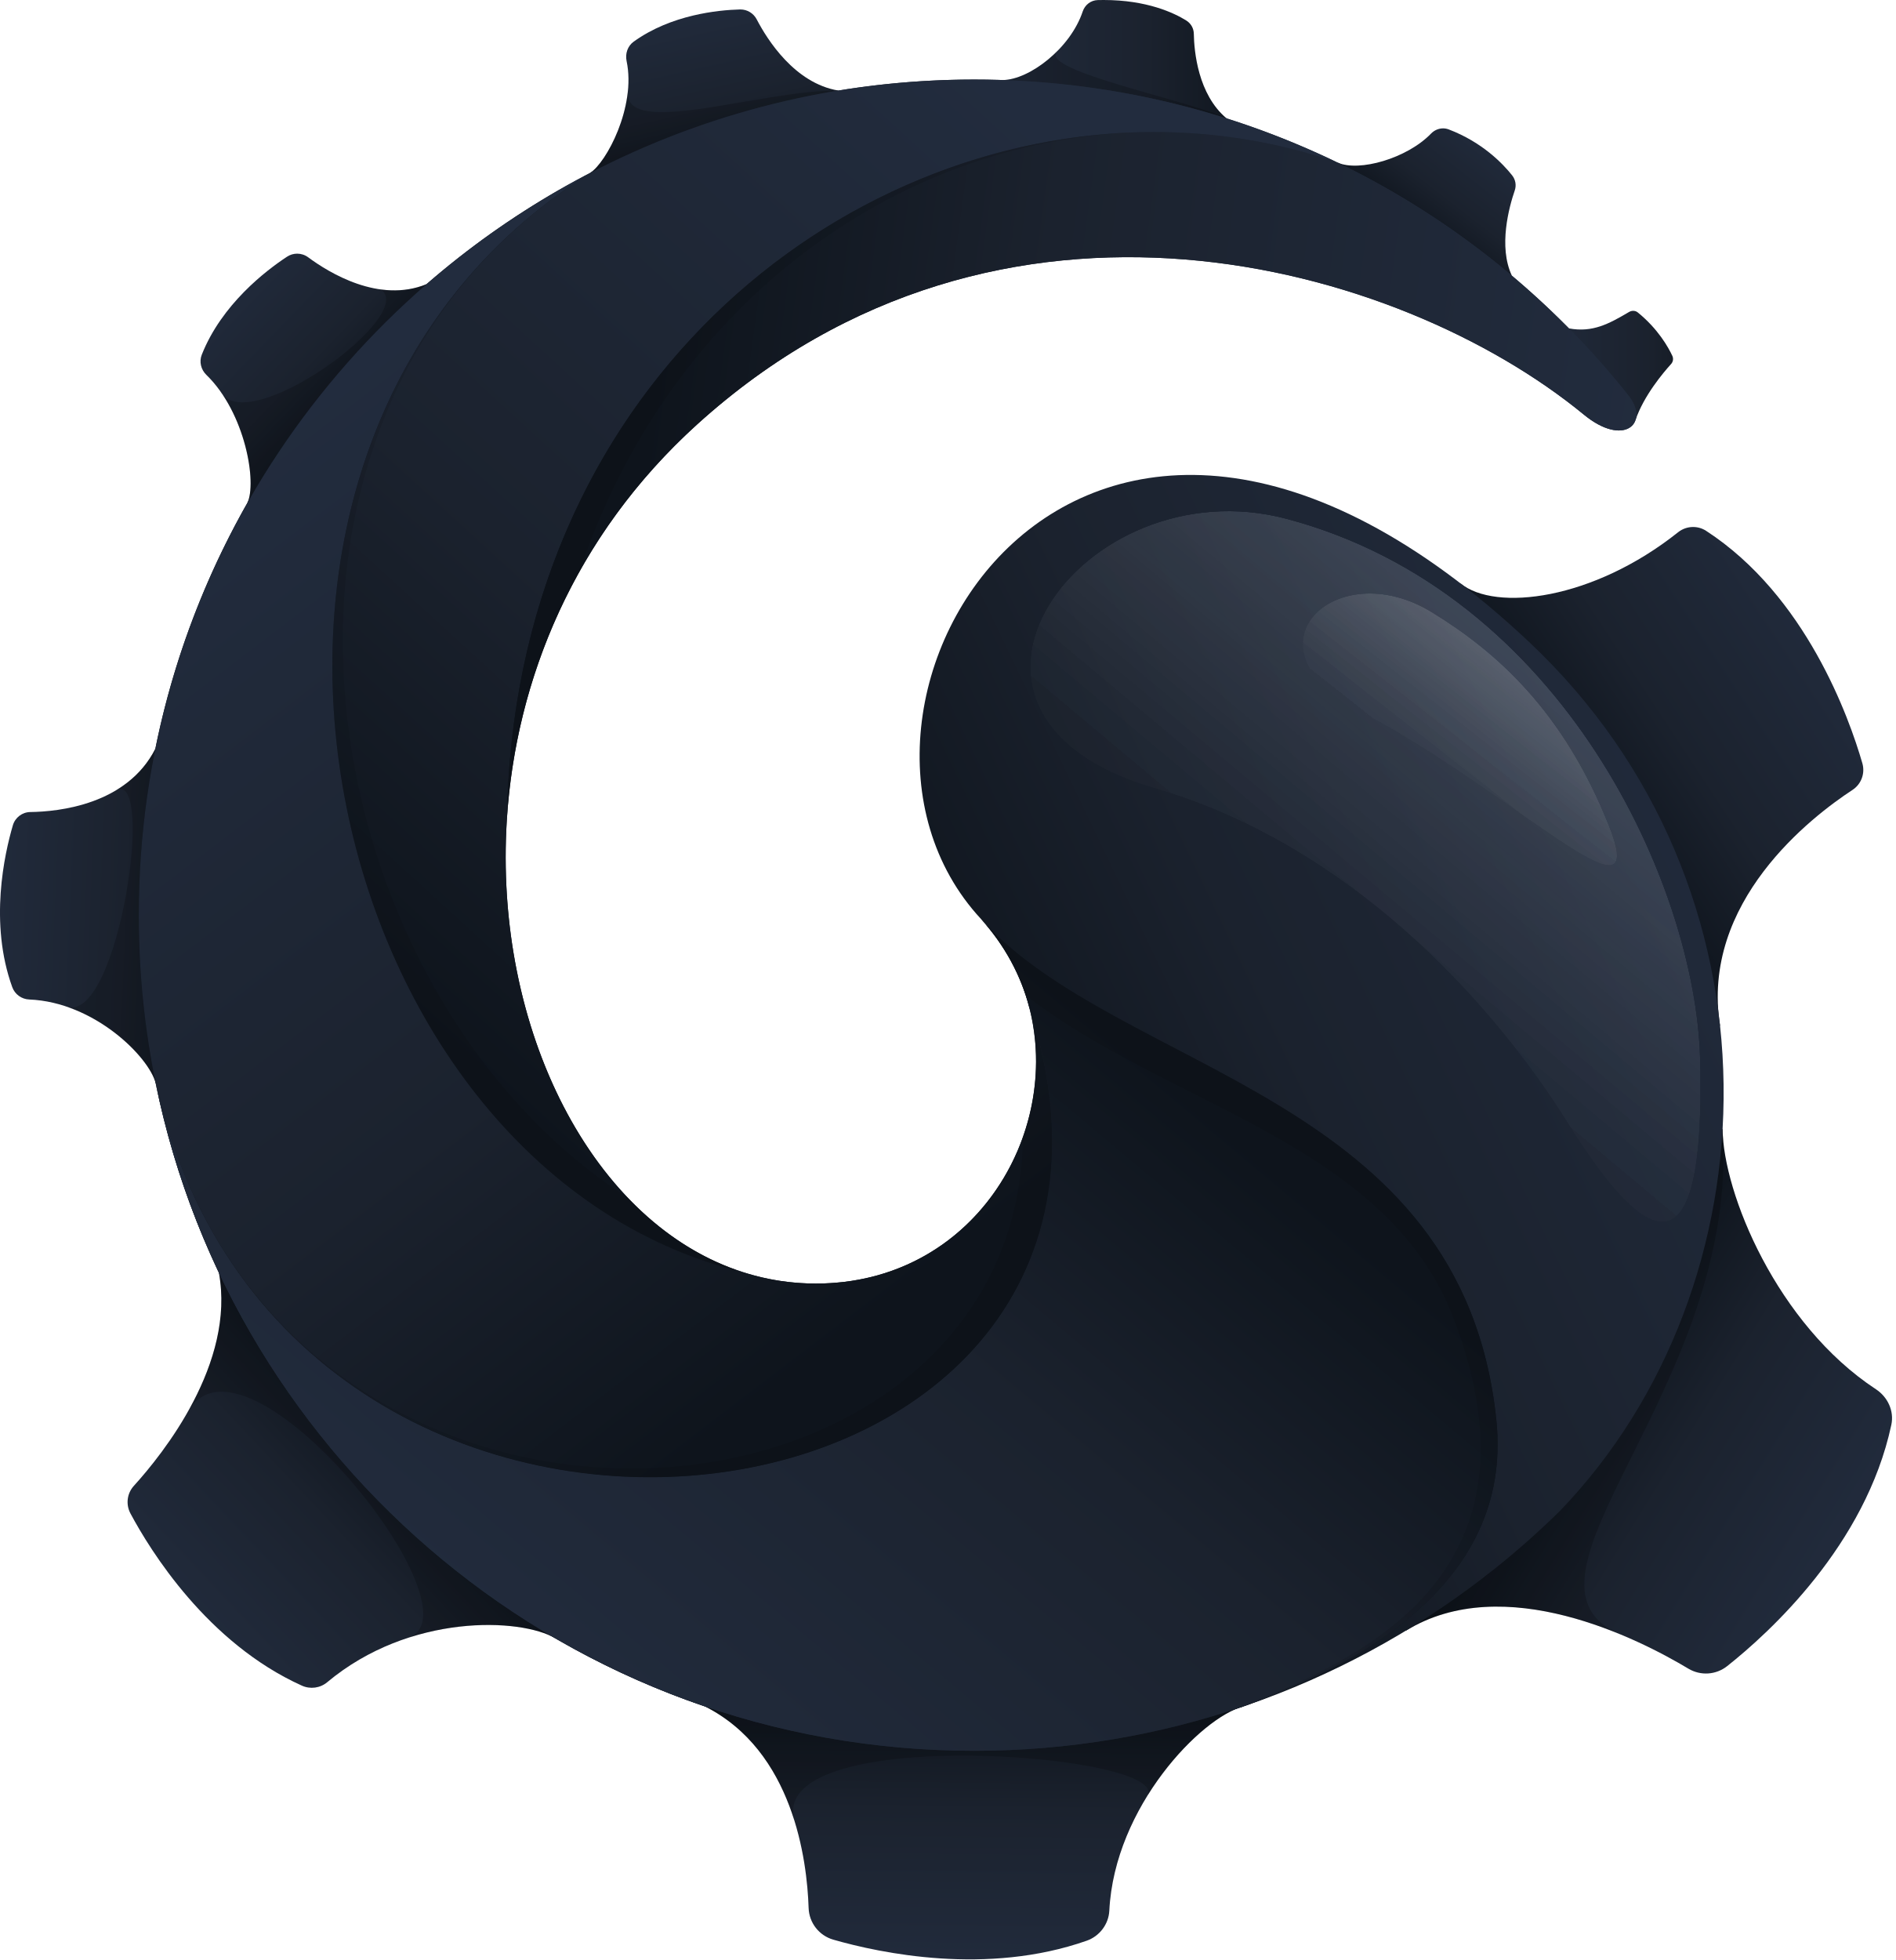
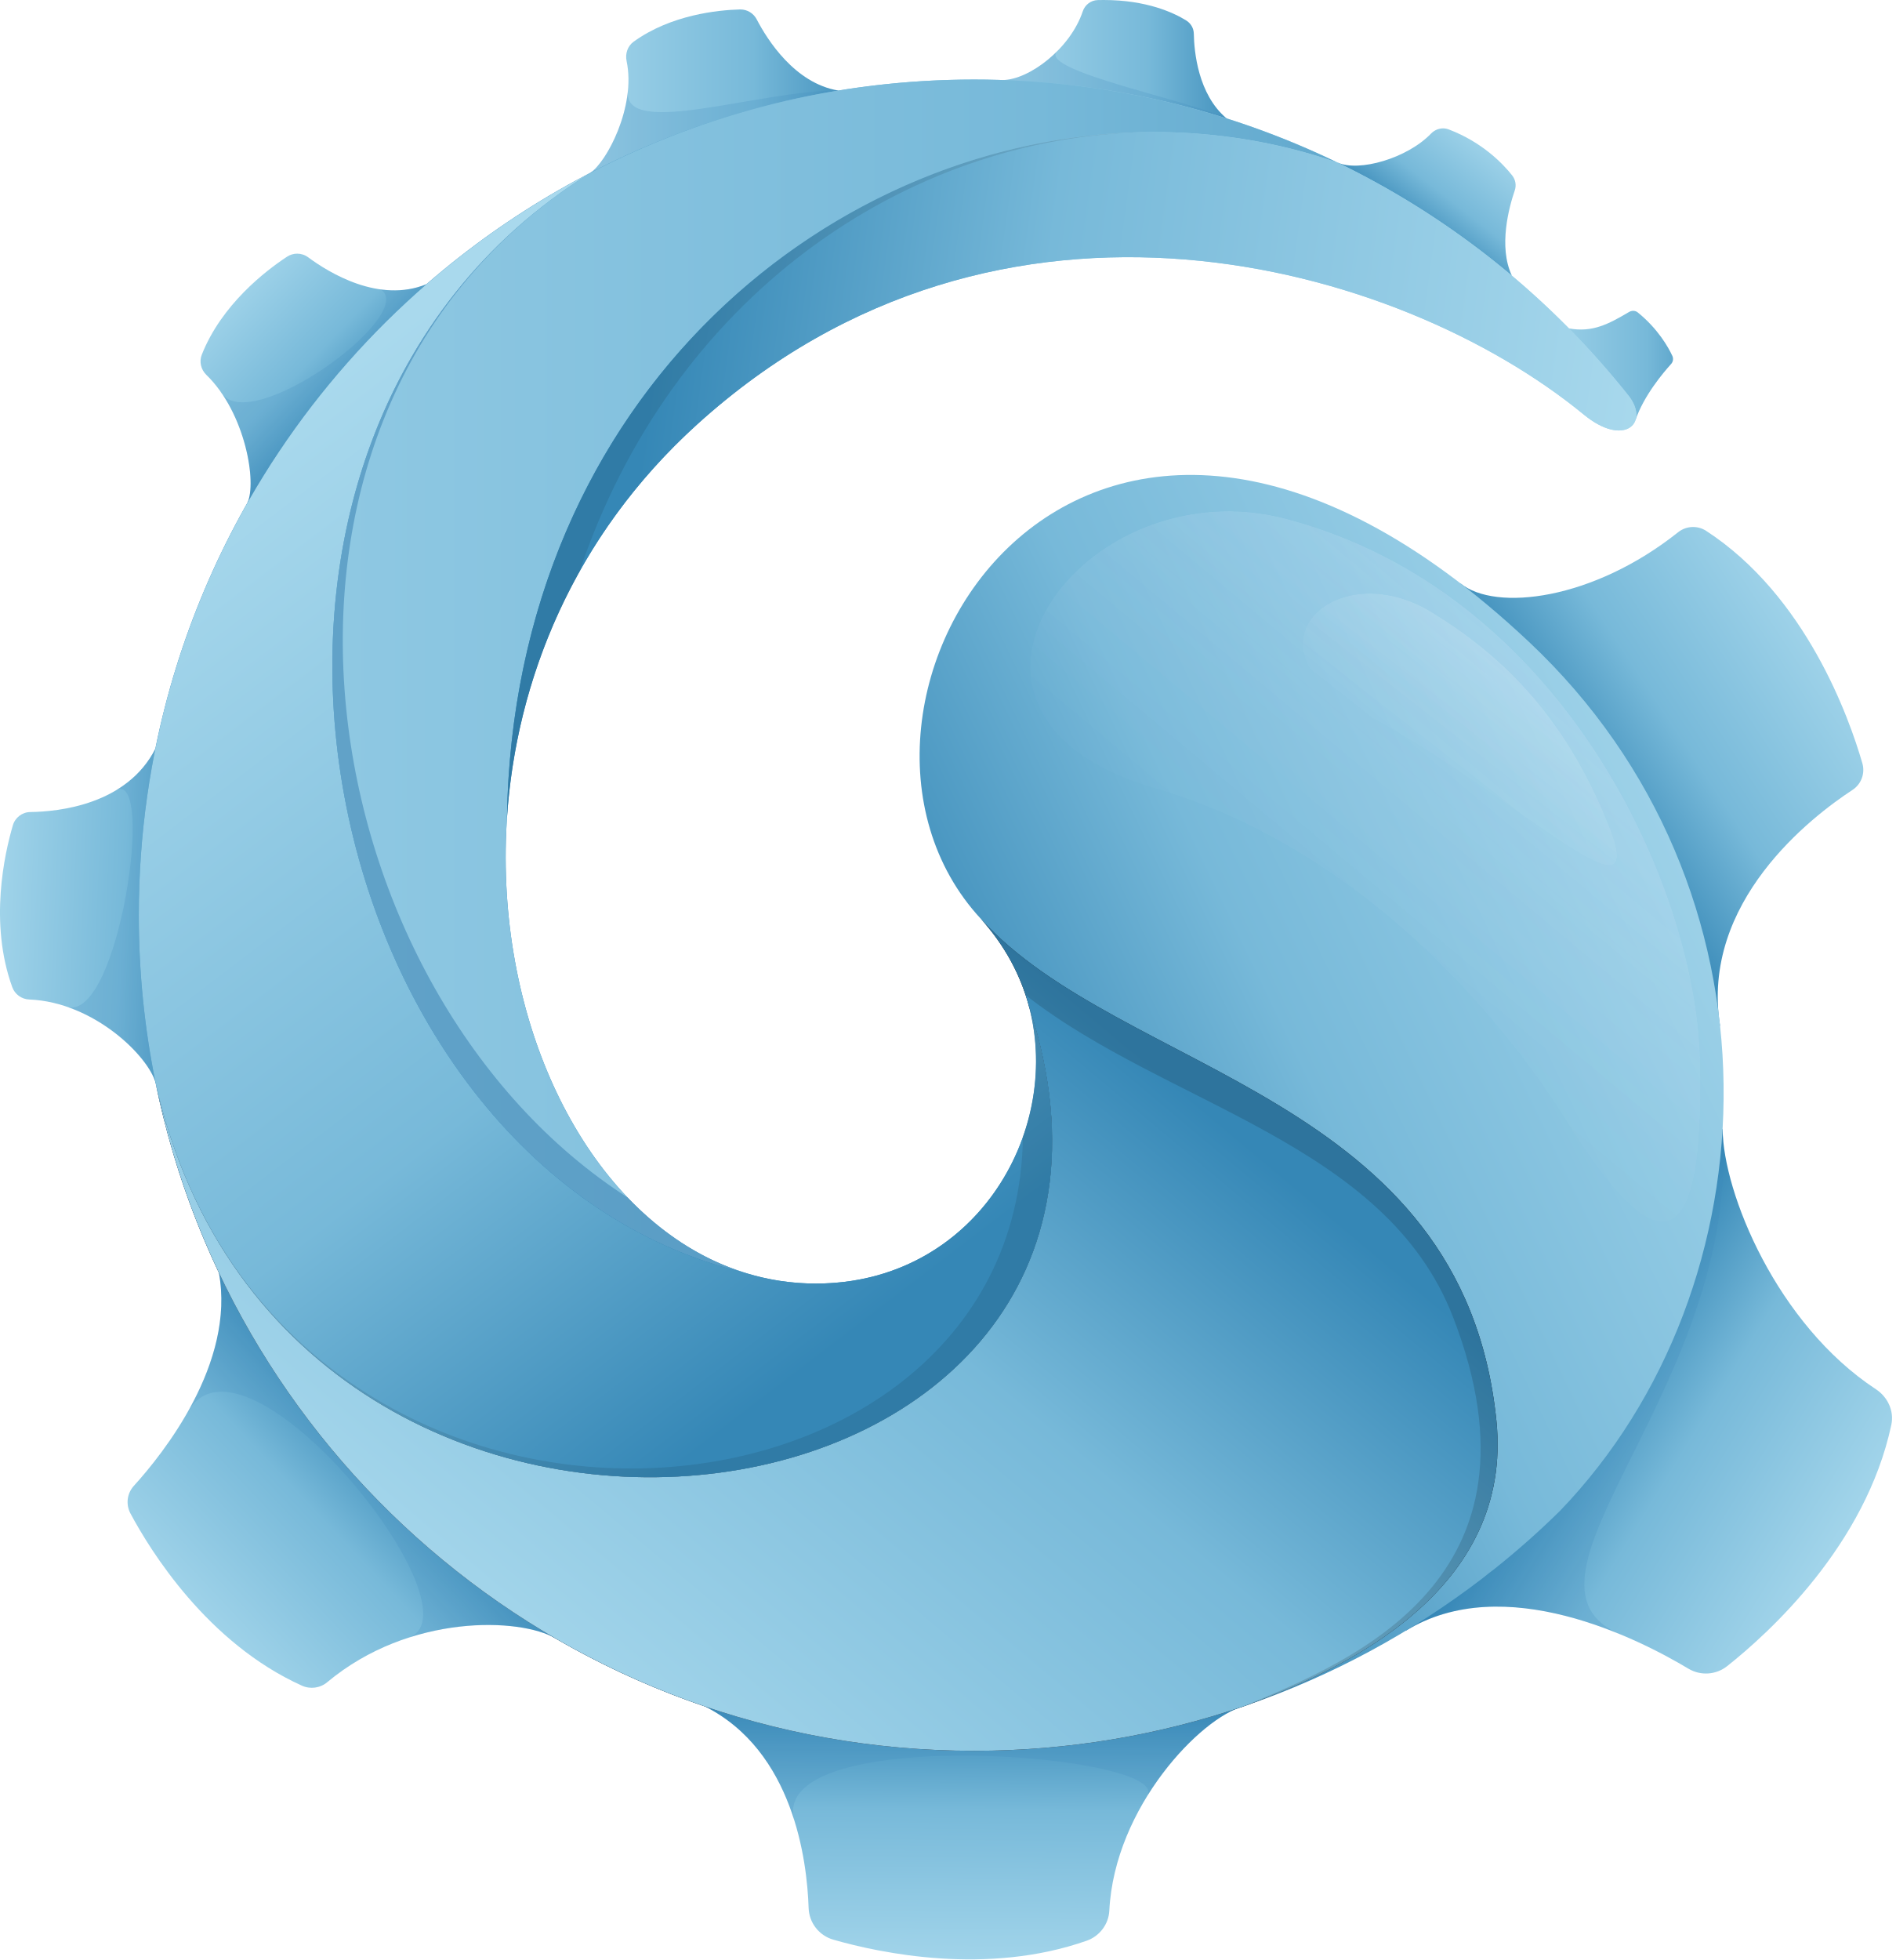
<svg xmlns="http://www.w3.org/2000/svg" xmlns:xlink="http://www.w3.org/1999/xlink" version="1.1" id="Layer_1" x="0px" y="0px" width="239.37px" height="247.455px" viewBox="0 0 239.37 247.455" enable-background="new 0 0 239.37 247.455" xml:space="preserve">
  <g>
    <g>
      <defs>
        <path id="SVGID_1_" d="M211.922,67.195c-10.74,8.55-23.05,10.065-27.489,6.456c0,0-3.157,32.671,32.788,55.868     c-2.506-15.644,11.57-26.417,16.723-29.79c1.113-0.729,1.613-2.091,1.244-3.369c-1.666-5.753-7.129-21.149-19.729-29.34     c-0.5-0.325-1.072-0.486-1.643-0.486C213.143,66.534,212.473,66.757,211.922,67.195" />
      </defs>
      <clipPath id="SVGID_2_">
        <use xlink:href="#SVGID_1_" overflow="visible" />
      </clipPath>
      <linearGradient id="SVGID_3_" gradientUnits="userSpaceOnUse" x1="1.542" y1="319.399" x2="2.542" y2="319.399" gradientTransform="matrix(-35 23 23 35 -7057.065 -11133.908)">
-         <stop offset="0" style="stop-color:#222C3E" />
-         <stop offset="0.621" style="stop-color:#1B222E" />
-         <stop offset="1" style="stop-color:#0E141C" />
+         <stop offset="0" style="stop-color:#A9D9ED" />
+         <stop offset="0.621" style="stop-color:#77B9D9" />
+         <stop offset="1" style="stop-color:#3587B6" />
      </linearGradient>
      <polygon clip-path="url(#SVGID_2_)" fill="url(#SVGID_3_)" points="264.465,110.523 197.647,154.433 152.369,85.53    219.186,41.622   " />
    </g>
    <g>
      <defs>
        <path id="SVGID_4_" d="M177.524,205.892c12.443-7.654,29.458,1.045,35.691,4.779c1.545,0.924,3.49,0.799,4.9-0.318     c5.299-4.197,17.482-15.264,20.732-30.461c0.375-1.752-0.451-3.514-1.947-4.498c-12.5-8.209-19.293-24.777-19.361-32.863     C217.539,142.531,186.334,160.304,177.524,205.892" />
      </defs>
      <clipPath id="SVGID_5_">
        <use xlink:href="#SVGID_4_" overflow="visible" />
      </clipPath>
      <linearGradient id="SVGID_6_" gradientUnits="userSpaceOnUse" x1="1.675" y1="321.341" x2="2.675" y2="321.341" gradientTransform="matrix(-36.2252 -22.2669 -22.2669 36.2252 7452.684 -11408.812)">
-         <stop offset="0" style="stop-color:#222C3E" />
-         <stop offset="0.621" style="stop-color:#1B222E" />
-         <stop offset="1" style="stop-color:#0E141C" />
+         <stop offset="0" style="stop-color:#A9D9ED" />
+         <stop offset="0.621" style="stop-color:#77B9D9" />
+         <stop offset="1" style="stop-color:#3587B6" />
      </linearGradient>
      <polygon clip-path="url(#SVGID_5_)" fill="url(#SVGID_6_)" points="222.305,239.121 146.712,192.658 194.444,115.006    270.035,161.47   " />
    </g>
    <g>
      <defs>
        <path id="SVGID_7_" d="M89.045,215.451c11.142,5.645,12.871,19.359,13.072,25.439c0.062,1.873,1.324,3.484,3.125,4     c5.953,1.707,19.404,4.555,31.996,0.129c1.62-0.568,2.768-2.078,2.853-3.793c0.658-13.145,11.633-24.422,16.917-25.775     c0,0-12.926-6.49-33.064-6.49C113.875,208.96,102.004,210.583,89.045,215.451" />
      </defs>
      <clipPath id="SVGID_8_">
        <use xlink:href="#SVGID_7_" overflow="visible" />
      </clipPath>
      <linearGradient id="SVGID_9_" gradientUnits="userSpaceOnUse" x1="0.118" y1="322.759" x2="1.118" y2="322.759" gradientTransform="matrix(0.3333 -36 -36 -0.3333 11742.115 362.7103)">
-         <stop offset="0" style="stop-color:#222C3E" />
-         <stop offset="0.621" style="stop-color:#1B222E" />
-         <stop offset="1" style="stop-color:#0E141C" />
+         <stop offset="0" style="stop-color:#A9D9ED" />
+         <stop offset="0.621" style="stop-color:#77B9D9" />
+         <stop offset="1" style="stop-color:#3587B6" />
      </linearGradient>
      <polygon clip-path="url(#SVGID_8_)" fill="url(#SVGID_9_)" points="88.67,249.441 89.051,208.332 157.382,208.964    157.001,250.074   " />
    </g>
    <g>
      <defs>
        <path id="SVGID_10_" d="M16.903,187.593c-0.869,0.957-1.038,2.35-0.427,3.49c2.502,4.676,9.702,16.348,21.648,21.734     c1.06,0.479,2.306,0.314,3.198-0.432c10.446-8.732,24.44-8.131,28.813-5.541c0,0-8.019-30.529-42.495-46.178     C29.767,172.111,20.549,183.583,16.903,187.593" />
      </defs>
      <clipPath id="SVGID_11_">
        <use xlink:href="#SVGID_10_" overflow="visible" />
      </clipPath>
      <linearGradient id="SVGID_12_" gradientUnits="userSpaceOnUse" x1="-1.419" y1="322.082" x2="-0.419" y2="322.082" gradientTransform="matrix(28.3333 -26.6667 -26.6667 -28.3333 8650.76 9294.752)">
-         <stop offset="0" style="stop-color:#222C3E" />
-         <stop offset="0.621" style="stop-color:#1B222E" />
-         <stop offset="1" style="stop-color:#0E141C" />
+         <stop offset="0" style="stop-color:#A9D9ED" />
+         <stop offset="0.621" style="stop-color:#77B9D9" />
+         <stop offset="1" style="stop-color:#3587B6" />
      </linearGradient>
      <polygon clip-path="url(#SVGID_11_)" fill="url(#SVGID_12_)" points="-10.4,185.388 44.643,133.583 96.401,188.576 41.357,240.38      " />
    </g>
    <g>
      <defs>
        <path id="SVGID_13_" d="M3.822,102.522c-1.018,0.013-1.909,0.694-2.196,1.67c-1.063,3.609-3.016,12.335-0.078,20.438     c0.33,0.908,1.176,1.52,2.141,1.559c8.24,0.332,15.121,7.246,15.971,10.564c0,0,9.077-17.967-0.038-42.233     C16.039,101.592,7.432,102.475,3.822,102.522" />
      </defs>
      <clipPath id="SVGID_14_">
        <use xlink:href="#SVGID_13_" overflow="visible" />
      </clipPath>
      <linearGradient id="SVGID_15_" gradientUnits="userSpaceOnUse" x1="-2.628" y1="320.565" x2="-1.628" y2="320.565" gradientTransform="matrix(30.6667 1.3333 1.3333 -30.6667 -350.3665 9949.033)">
-         <stop offset="0" style="stop-color:#222C3E" />
-         <stop offset="0.621" style="stop-color:#1B222E" />
-         <stop offset="1" style="stop-color:#0E141C" />
+         <stop offset="0" style="stop-color:#A9D9ED" />
+         <stop offset="0.621" style="stop-color:#77B9D9" />
+         <stop offset="1" style="stop-color:#3587B6" />
      </linearGradient>
      <polygon clip-path="url(#SVGID_14_)" fill="url(#SVGID_15_)" points="-1.333,93.212 30.57,94.6 28.68,138.062 -3.223,136.673    " />
    </g>
    <g>
      <defs>
        <path id="SVGID_16_" d="M36.247,32.41c-2.659,1.747-8.249,6.013-10.764,12.37c-0.35,0.884-0.106,1.885,0.577,2.548     c4.949,4.799,6.413,13.674,5.172,16.179c0,0,15.274-7.544,22.634-27.634c-5.981,2.468-12.35-1.462-14.95-3.389     c-0.412-0.305-0.899-0.459-1.387-0.459C37.083,32.025,36.637,32.153,36.247,32.41" />
      </defs>
      <clipPath id="SVGID_17_">
        <use xlink:href="#SVGID_16_" overflow="visible" />
      </clipPath>
      <linearGradient id="SVGID_18_" gradientUnits="userSpaceOnUse" x1="-2.369" y1="318.48" x2="-1.369" y2="318.48" gradientTransform="matrix(18.6667 18 18 -18.6667 -5661.823 6022.904)">
-         <stop offset="0" style="stop-color:#222C3E" />
-         <stop offset="0.621" style="stop-color:#1B222E" />
-         <stop offset="1" style="stop-color:#0E141C" />
+         <stop offset="0" style="stop-color:#A9D9ED" />
+         <stop offset="0.621" style="stop-color:#77B9D9" />
+         <stop offset="1" style="stop-color:#3587B6" />
      </linearGradient>
      <polygon clip-path="url(#SVGID_17_)" fill="url(#SVGID_18_)" points="38.978,17.668 69.597,47.194 40.022,77.864 9.403,48.338    " />
    </g>
    <g>
      <defs>
        <path id="SVGID_19_" d="M93.438,1.194c-2.752,0.074-8.689,0.657-13.415,4.065c-0.769,0.555-1.088,1.523-0.893,2.451     c1.222,5.783-2.571,12.858-4.617,14.126c0,0,16.696,1.058,31.36-10.404c-5.527-0.919-8.996-6.459-10.308-8.98     c-0.403-0.775-1.194-1.259-2.063-1.259C93.481,1.193,93.459,1.193,93.438,1.194" />
      </defs>
      <clipPath id="SVGID_20_">
        <use xlink:href="#SVGID_19_" overflow="visible" />
      </clipPath>
-       <linearGradient id="SVGID_21_" gradientUnits="userSpaceOnUse" x1="-1.006" y1="317.137" x2="-0.006" y2="317.137" gradientTransform="matrix(5 22 22 -5 -6884.657 1607.384)">
-         <stop offset="0" style="stop-color:#222C3E" />
-         <stop offset="0.621" style="stop-color:#1B222E" />
-         <stop offset="1" style="stop-color:#0E141C" />
+       <linearGradient id="SVGID_21_" gradientUnits="userSpaceOnUse" x1="69.823" y1="12.043" x2="110.563" y2="12.043">
+         <stop offset="0" style="stop-color:#A9D9ED" />
+         <stop offset="0.621" style="stop-color:#77B9D9" />
+         <stop offset="1" style="stop-color:#3587B6" />
      </linearGradient>
      <polygon clip-path="url(#SVGID_20_)" fill="url(#SVGID_21_)" points="104.333,-5.584 110.563,21.828 76.054,29.671 69.823,2.259      " />
    </g>
    <g>
      <defs>
        <path id="SVGID_22_" d="M138.626,0.01c-0.871,0.024-1.616,0.606-1.894,1.433c-1.548,4.65-6.695,8.607-10.078,8.664     c0,0,13.008,6.848,28.246,4.839c-3.615-3.028-4.099-8.466-4.138-10.686c-0.012-0.687-0.373-1.312-0.957-1.674     C148.257,1.625,144.833,0,139.375,0C139.13,0,138.879,0.004,138.626,0.01" />
      </defs>
      <clipPath id="SVGID_23_">
        <use xlink:href="#SVGID_22_" overflow="visible" />
      </clipPath>
      <linearGradient id="SVGID_24_" gradientUnits="userSpaceOnUse" x1="123.181" y1="8.477" x2="158.375" y2="8.477">
-         <stop offset="0" style="stop-color:#222C3E" />
-         <stop offset="0.621" style="stop-color:#1B222E" />
-         <stop offset="1" style="stop-color:#0E141C" />
+         <stop offset="0" style="stop-color:#A9D9ED" />
+         <stop offset="0.621" style="stop-color:#77B9D9" />
+         <stop offset="1" style="stop-color:#3587B6" />
      </linearGradient>
      <polygon clip-path="url(#SVGID_23_)" fill="url(#SVGID_24_)" points="158.375,0.744 153.662,22.742 123.181,16.21 127.895,-5.787      " />
    </g>
    <g>
      <defs>
        <path id="SVGID_25_" d="M180.718,16.867c-3.046,3.151-9.104,4.855-11.775,3.667c0,0,9.235,10.259,21.98,14.26     c-1.722-3.673-0.342-8.677,0.368-10.746c0.225-0.656,0.099-1.368-0.332-1.91c-1.144-1.442-3.739-4.176-8.009-5.8     c-0.232-0.088-0.472-0.131-0.709-0.131C181.678,16.207,181.127,16.445,180.718,16.867" />
      </defs>
      <clipPath id="SVGID_26_">
        <use xlink:href="#SVGID_25_" overflow="visible" />
      </clipPath>
      <linearGradient id="SVGID_27_" gradientUnits="userSpaceOnUse" x1="2.691" y1="316.506" x2="3.691" y2="316.506" gradientTransform="matrix(-10.3333 13.3333 13.3333 10.3333 -4004.394 -3290.816)">
-         <stop offset="0" style="stop-color:#222C3E" />
-         <stop offset="0.621" style="stop-color:#1B222E" />
-         <stop offset="1" style="stop-color:#0E141C" />
+         <stop offset="0" style="stop-color:#A9D9ED" />
+         <stop offset="0.621" style="stop-color:#77B9D9" />
+         <stop offset="1" style="stop-color:#3587B6" />
      </linearGradient>
      <polygon clip-path="url(#SVGID_26_)" fill="url(#SVGID_27_)" points="200.516,23.182 183.045,45.724 159.944,27.819    177.414,5.277   " />
    </g>
    <g>
      <defs>
        <path id="SVGID_28_" d="M205.721,39.391c-2.508,1.471-4.57,2.63-7.59,2.069c0,0,1.358,6.123,8.411,11.566     c1.051-3.078,3.516-5.992,4.494-7.068c0.256-0.284,0.316-0.687,0.154-1.034c-0.5-1.07-1.795-3.398-4.367-5.482     c-0.166-0.134-0.367-0.198-0.572-0.198C206.068,39.244,205.885,39.294,205.721,39.391" />
      </defs>
      <clipPath id="SVGID_29_">
        <use xlink:href="#SVGID_28_" overflow="visible" />
      </clipPath>
      <linearGradient id="SVGID_30_" gradientUnits="userSpaceOnUse" x1="191.394" y1="46.135" x2="218.088" y2="46.135">
-         <stop offset="0" style="stop-color:#222C3E" />
-         <stop offset="0.621" style="stop-color:#1B222E" />
-         <stop offset="1" style="stop-color:#0E141C" />
+         <stop offset="0" style="stop-color:#A9D9ED" />
+         <stop offset="0.621" style="stop-color:#77B9D9" />
+         <stop offset="1" style="stop-color:#3587B6" />
      </linearGradient>
      <polygon clip-path="url(#SVGID_29_)" fill="url(#SVGID_30_)" points="218.088,47.587 203.348,59.488 191.394,44.682    206.135,32.782   " />
    </g>
    <g>
      <g>
        <g>
          <defs>
            <rect id="SVGID_31_" x="100.275" y="229.724" width="0.093" height="0.303" />
          </defs>
          <clipPath id="SVGID_32_">
            <use xlink:href="#SVGID_31_" overflow="visible" />
          </clipPath>
          <path clip-path="url(#SVGID_32_)" fill="#FABAE1" d="M100.368,230.027c-0.031-0.102-0.061-0.201-0.093-0.303      C100.3,229.824,100.337,229.925,100.368,230.027" />
        </g>
      </g>
      <g>
        <g>
          <defs>
            <rect id="SVGID_33_" x="177.584" y="142.531" width="40.07" height="63.85" />
          </defs>
          <clipPath id="SVGID_34_">
            <use xlink:href="#SVGID_33_" overflow="visible" />
          </clipPath>
-           <path opacity="0.2" clip-path="url(#SVGID_34_)" d="M217.539,142.531c0,0-31.069,17.703-39.954,63.078      c0.096,0.029,0.192,0.057,0.29,0.084c8.507-4.994,19.055-2.545,26.837,0.688c-0.002-0.002-0.004-0.004-0.008-0.004      C188.633,199.648,219.775,175.103,217.539,142.531" />
+           <path opacity="0.2" clip-path="url(#SVGID_34_)" fill="#3C85BA" d="M217.539,142.531c0,0-31.069,17.703-39.954,63.078      c0.096,0.029,0.192,0.057,0.29,0.084c8.507-4.994,19.055-2.545,26.837,0.688c-0.002-0.002-0.004-0.004-0.008-0.004      C188.633,199.648,219.775,175.103,217.539,142.531" />
        </g>
      </g>
      <g>
        <g>
          <defs>
            <rect id="SVGID_35_" x="100.368" y="230.027" width="0.084" height="0.275" />
          </defs>
          <clipPath id="SVGID_36_">
            <use xlink:href="#SVGID_35_" overflow="visible" />
          </clipPath>
          <path clip-path="url(#SVGID_36_)" fill="#FABAE1" d="M100.368,230.027c0.028,0.092,0.05,0.182,0.078,0.273      c0.002,0,0.004,0,0.006,0C100.418,230.208,100.397,230.119,100.368,230.027" />
        </g>
      </g>
      <g>
        <g>
          <defs>
            <rect id="SVGID_37_" x="89.045" y="208.96" width="67.962" height="20.764" />
          </defs>
          <clipPath id="SVGID_38_">
            <use xlink:href="#SVGID_37_" overflow="visible" />
          </clipPath>
-           <path opacity="0.2" clip-path="url(#SVGID_38_)" d="M157.007,215.451c0,0-29.083-14.604-67.962,0      c6.223,3.152,9.506,8.822,11.23,14.273c-3.058-12.348,48.525-8.211,44.544-2.873      C148.628,220.642,153.839,216.263,157.007,215.451" />
+           <path opacity="0.2" clip-path="url(#SVGID_38_)" fill="#3C85BA" d="M157.007,215.451c0,0-29.083-14.604-67.962,0      c6.223,3.152,9.506,8.822,11.23,14.273c-3.058-12.348,48.525-8.211,44.544-2.873      C148.628,220.642,153.839,216.263,157.007,215.451" />
        </g>
      </g>
      <g>
        <g>
          <defs>
            <rect id="SVGID_39_" x="23.683" y="160.667" width="46.452" height="46.203" />
          </defs>
          <clipPath id="SVGID_40_">
            <use xlink:href="#SVGID_39_" overflow="visible" />
          </clipPath>
-           <path opacity="0.2" clip-path="url(#SVGID_40_)" d="M70.135,206.845c0,0-8.018-30.529-42.495-46.178      c1.167,6.283-1.086,12.57-3.957,17.631l0,0c7.208-12.787,38.093,25.805,27.609,28.564c0,0,0.007,0.006,0.009,0.008      C59.282,204.207,67.071,205.031,70.135,206.845" />
+           <path opacity="0.2" clip-path="url(#SVGID_40_)" fill="#3C85BA" d="M70.135,206.845c0,0-8.018-30.529-42.495-46.178      c1.167,6.283-1.086,12.57-3.957,17.631l0,0c7.208-12.787,38.093,25.805,27.609,28.564c0,0,0.007,0.006,0.009,0.008      C59.282,204.207,67.071,205.031,70.135,206.845" />
        </g>
      </g>
      <g>
        <g>
          <defs>
            <rect id="SVGID_41_" x="8.652" y="94.52" width="15.031" height="42.233" />
          </defs>
          <clipPath id="SVGID_42_">
            <use xlink:href="#SVGID_41_" overflow="visible" />
          </clipPath>
-           <path opacity="0.2" clip-path="url(#SVGID_42_)" d="M19.66,136.753c0,0,9.078-17.967-0.037-42.233      c-1.194,2.355-2.948,4.012-4.885,5.192c0.013-0.005,0.024-0.007,0.038-0.013c4.74-1.986,0.25,28.656-6.117,27.478      c0,0-0.006,0.008-0.007,0.01C14.547,129.279,18.989,134.132,19.66,136.753" />
+           <path opacity="0.2" clip-path="url(#SVGID_42_)" fill="#3C85BA" d="M19.66,136.753c0,0,9.078-17.967-0.037-42.233      c-1.194,2.355-2.948,4.012-4.885,5.192c0.013-0.005,0.024-0.007,0.038-0.013c4.74-1.986,0.25,28.656-6.117,27.478      c0,0-0.006,0.008-0.007,0.01C14.547,129.279,18.989,134.132,19.66,136.753" />
        </g>
      </g>
      <g>
        <g>
          <defs>
            <rect id="SVGID_43_" x="27.786" y="35.874" width="26.08" height="27.633" />
          </defs>
          <clipPath id="SVGID_44_">
            <use xlink:href="#SVGID_43_" overflow="visible" />
          </clipPath>
-           <path opacity="0.2" clip-path="url(#SVGID_44_)" d="M31.232,63.507c0,0,15.274-7.544,22.634-27.633      c-1.936,0.799-3.912,0.921-5.788,0.664c4.801,3.183-17.052,19.066-20.291,12.808h-0.001      C31.337,54.291,32.314,61.321,31.232,63.507" />
+           <path opacity="0.2" clip-path="url(#SVGID_44_)" fill="#3C85BA" d="M31.232,63.507c0,0,15.274-7.544,22.634-27.633      c-1.936,0.799-3.912,0.921-5.788,0.664c4.801,3.183-17.052,19.066-20.291,12.808h-0.001      C31.337,54.291,32.314,61.321,31.232,63.507" />
        </g>
      </g>
      <g>
        <g>
          <defs>
            <rect id="SVGID_45_" x="74.512" y="11.432" width="31.361" height="10.43" />
          </defs>
          <clipPath id="SVGID_46_">
            <use xlink:href="#SVGID_45_" overflow="visible" />
          </clipPath>
-           <path opacity="0.2" clip-path="url(#SVGID_46_)" d="M74.513,21.836c0,0,16.696,1.057,31.361-10.404      c-9.847-0.079-27.312,6.173-26.581,0C78.837,16.191,76.133,20.833,74.513,21.836" />
+           <path opacity="0.2" clip-path="url(#SVGID_46_)" fill="#3C85BA" d="M74.513,21.836c0,0,16.696,1.057,31.361-10.404      c-9.847-0.079-27.312,6.173-26.581,0C78.837,16.191,76.133,20.833,74.513,21.836" />
        </g>
      </g>
      <g>
        <g>
          <defs>
            <rect id="SVGID_47_" x="126.655" y="6.525" width="28.246" height="8.79" />
          </defs>
          <clipPath id="SVGID_48_">
            <use xlink:href="#SVGID_47_" overflow="visible" />
          </clipPath>
-           <path opacity="0.2" clip-path="url(#SVGID_48_)" d="M154.901,14.946c-4.583-2.259-23.475-5.954-21.467-8.411      c0.002-0.004,0.004-0.006,0.006-0.01c-2.134,2.124-4.771,3.547-6.784,3.581C126.656,10.106,139.663,16.956,154.901,14.946" />
+           <path opacity="0.2" clip-path="url(#SVGID_48_)" fill="#3C85BA" d="M154.901,14.946c-4.583-2.259-23.475-5.954-21.467-8.411      c0.002-0.004,0.004-0.006,0.006-0.01c-2.134,2.124-4.771,3.547-6.784,3.581C126.656,10.106,139.663,16.956,154.901,14.946" />
        </g>
      </g>
    </g>
    <g>
      <defs>
        <path id="SVGID_49_" d="M17.526,115.544c0,58.266,47.234,105.5,105.5,105.5c24.118,0,46.342-8.1,64.111-21.717     c0.522-0.422,1.068-0.852,1.641-1.283c2.868-2.289,5.613-4.723,8.227-7.293c27.308-28.389,29.087-78.672-3.919-109.715     c-56.81-53.432-93.809,8.443-69.215,34.974c15.373,16.583,3.989,46.042-20.843,46.042c-37.87,0-57.926-69.554-15.001-108.458     c38.333-34.741,88.667-20.408,111.999-1.241c4.996,4.103,8.303,1.146,5.717-2.295c-19.325-24.376-49.192-40.015-82.716-40.015     C64.76,10.044,17.526,57.278,17.526,115.544" />
      </defs>
      <clipPath id="SVGID_50_">
        <use xlink:href="#SVGID_49_" overflow="visible" />
      </clipPath>
      <linearGradient id="SVGID_51_" gradientUnits="userSpaceOnUse" x1="0.608" y1="320.186" x2="1.608" y2="320.186" gradientTransform="matrix(-105 49.6667 49.6667 105 -15624.404 -33577.84)">
-         <stop offset="0" style="stop-color:#222C3E" />
-         <stop offset="0.621" style="stop-color:#1B222E" />
-         <stop offset="1" style="stop-color:#0E141C" />
+         <stop offset="0" style="stop-color:#A9D9ED" />
+         <stop offset="0.621" style="stop-color:#77B9D9" />
+         <stop offset="1" style="stop-color:#3587B6" />
      </linearGradient>
      <polygon clip-path="url(#SVGID_50_)" fill="url(#SVGID_51_)" points="307.65,182.466 55.66,301.662 -64.032,48.622    187.958,-70.573   " />
    </g>
    <g>
      <defs>
        <path id="SVGID_52_" d="M74.475,21.861C19.787,56.15,39.415,147.609,94.007,160.667c-0.001,0-0.001,0-0.001,0     c-19.166-6.006-31.716-30.787-29.985-57.34c-0.001-0.001-0.002-0.003-0.003-0.005c1.008-64.265,58.953-98.685,104.861-82.807     c-13.866-6.705-29.418-10.471-45.854-10.471C105.518,10.044,89.008,14.314,74.475,21.861" />
      </defs>
      <clipPath id="SVGID_53_">
        <use xlink:href="#SVGID_52_" overflow="visible" />
      </clipPath>
-       <linearGradient id="SVGID_54_" gradientUnits="userSpaceOnUse" x1="0.376" y1="320.082" x2="1.376" y2="320.082" gradientTransform="matrix(-91.5 99.5 99.5 91.5 -31669.315 -29296.754)">
-         <stop offset="0" style="stop-color:#222C3E" />
-         <stop offset="0.621" style="stop-color:#1B222E" />
-         <stop offset="1" style="stop-color:#0E141C" />
+       <linearGradient id="SVGID_54_" gradientUnits="userSpaceOnUse" x1="-57.955" y1="82.652" x2="246.621" y2="82.652">
+         <stop offset="0" style="stop-color:#A9D9ED" />
+         <stop offset="0.621" style="stop-color:#77B9D9" />
+         <stop offset="1" style="stop-color:#3587B6" />
      </linearGradient>
      <polygon clip-path="url(#SVGID_53_)" fill="url(#SVGID_54_)" points="246.621,76.128 100.567,234.953 -57.955,89.176    88.1,-69.648   " />
    </g>
    <g>
      <defs>
        <path id="SVGID_55_" d="M64.018,103.322c0.001,0.002,0.002,0.004,0.003,0.005c1.135-17.42,8.41-35.599,24.005-49.732     c38.333-34.741,88.667-20.408,111.999-1.241c4.996,4.103,8.303,1.146,5.717-2.295c-9.851-12.426-22.445-22.574-36.863-29.544     c-7.493-2.591-15.313-3.843-23.147-3.844C105.566,16.667,64.861,49.545,64.018,103.322" />
      </defs>
      <clipPath id="SVGID_56_">
        <use xlink:href="#SVGID_55_" overflow="visible" />
      </clipPath>
      <linearGradient id="SVGID_57_" gradientUnits="userSpaceOnUse" x1="0.632" y1="320.541" x2="1.632" y2="320.541" gradientTransform="matrix(-126 -17.5 -17.5 126 5896.31 -40307.363)">
-         <stop offset="0" style="stop-color:#222C3E" />
-         <stop offset="0.621" style="stop-color:#1B222E" />
-         <stop offset="1" style="stop-color:#0E141C" />
+         <stop offset="0" style="stop-color:#A9D9ED" />
+         <stop offset="0.621" style="stop-color:#77B9D9" />
+         <stop offset="1" style="stop-color:#3587B6" />
      </linearGradient>
      <polygon clip-path="url(#SVGID_56_)" fill="url(#SVGID_57_)" points="205.596,122.99 52.21,101.687 66.75,-2.997 220.135,18.307      " />
    </g>
    <g>
      <defs>
        <path id="SVGID_58_" d="M129.974,127.177c0.021,0.061,0.043,0.113,0.063,0.174c22.238,68.752-93.393,84.75-110.378,9.4     c9.817,48.102,52.365,84.293,103.367,84.293c11.936,0,23.402-1.99,34.1-5.643c12.858-4.674,34.025-14.674,31.846-36.057     c-4.207-41.285-47.445-43.742-65.101-63.335C126.899,119.372,128.934,123.167,129.974,127.177" />
      </defs>
      <linearGradient id="SVGID_59_" gradientUnits="userSpaceOnUse" x1="19.659" y1="168.527" x2="189.127" y2="168.527">
        <stop offset="0" style="stop-color:#222C3E" />
        <stop offset="0.621" style="stop-color:#1B222E" />
        <stop offset="1" style="stop-color:#0E141C" />
      </linearGradient>
      <use xlink:href="#SVGID_58_" overflow="visible" fill="url(#SVGID_59_)" />
      <clipPath id="SVGID_60_">
        <use xlink:href="#SVGID_58_" overflow="visible" />
      </clipPath>
      <linearGradient id="SVGID_61_" gradientUnits="userSpaceOnUse" x1="-0.415" y1="321.052" x2="0.585" y2="321.052" gradientTransform="matrix(75 -88.6667 -88.6667 -75 28561.904 24259.393)">
-         <stop offset="0" style="stop-color:#222C3E" />
-         <stop offset="0.621" style="stop-color:#1B222E" />
-         <stop offset="1" style="stop-color:#0E141C" />
+         <stop offset="0" style="stop-color:#A9D9ED" />
+         <stop offset="0.621" style="stop-color:#77B9D9" />
+         <stop offset="1" style="stop-color:#3587B6" />
      </linearGradient>
      <polygon clip-path="url(#SVGID_60_)" fill="url(#SVGID_61_)" points="-32.13,177.238 91.184,31.452 242.941,159.818    119.626,305.603   " />
    </g>
    <g>
      <defs>
        <path id="SVGID_62_" d="M17.526,115.544c0,7.264,0.735,14.358,2.133,21.208c16.986,75.35,132.617,59.352,110.378-9.4     c-0.021-0.061-0.043-0.113-0.063-0.174c4.157,16.031-7.084,34.875-26.947,34.875c-3.139,0-6.153-0.486-9.021-1.385     c0,0,0,0,0.001,0C39.415,147.609,19.787,56.15,74.475,21.861C40.641,39.431,17.526,74.786,17.526,115.544" />
      </defs>
      <clipPath id="SVGID_63_">
        <use xlink:href="#SVGID_62_" overflow="visible" />
      </clipPath>
      <linearGradient id="SVGID_64_" gradientUnits="userSpaceOnUse" x1="-0.388" y1="320.153" x2="0.612" y2="320.153" gradientTransform="matrix(82.3544 108.3065 108.3065 -82.3544 -34606.918 26460.221)">
-         <stop offset="0" style="stop-color:#222C3E" />
-         <stop offset="0.621" style="stop-color:#1B222E" />
-         <stop offset="1" style="stop-color:#0E141C" />
+         <stop offset="0" style="stop-color:#A9D9ED" />
+         <stop offset="0.621" style="stop-color:#77B9D9" />
+         <stop offset="1" style="stop-color:#3587B6" />
      </linearGradient>
      <polygon clip-path="url(#SVGID_63_)" fill="url(#SVGID_64_)" points="102.909,-43.063 243.936,142.404 66.893,277.025    -74.133,91.557   " />
    </g>
    <g>
      <g opacity="0.46">
        <g>
          <defs>
            <rect id="SVGID_65_" x="41.972" y="23.502" width="52.035" height="137.166" />
          </defs>
          <clipPath id="SVGID_66_">
            <use xlink:href="#SVGID_65_" overflow="visible" />
          </clipPath>
-           <path opacity="0.2" clip-path="url(#SVGID_66_)" d="M71.978,23.502C20.406,58.975,40.264,147.81,94.007,160.667      c-0.001,0-0.001,0-0.001-0.002c-5.522-1.729-10.49-5.023-14.73-9.465C39.292,125.531,26.854,54.569,71.978,23.502" />
+           <path clip-path="url(#SVGID_66_)" fill="#2C75AB" d="M71.978,23.502C20.406,58.975,40.264,147.81,94.007,160.667      c-0.001,0-0.001,0-0.001-0.002c-5.522-1.729-10.49-5.023-14.73-9.465C39.292,125.531,26.854,54.569,71.978,23.502" />
        </g>
      </g>
      <g opacity="0.46">
        <g>
          <defs>
            <rect id="SVGID_67_" x="64.018" y="16.681" width="80.801" height="86.646" />
          </defs>
          <clipPath id="SVGID_68_">
            <use xlink:href="#SVGID_67_" overflow="visible" />
          </clipPath>
          <path opacity="0.2" clip-path="url(#SVGID_68_)" d="M144.819,16.681c-39.865,0.494-79.964,33.275-80.801,86.641      c0.001,0.002,0.002,0.003,0.002,0.005c0.68-10.429,3.581-21.123,9.13-31.065C84.733,37.623,114.256,17.203,144.819,16.681" />
        </g>
      </g>
      <g opacity="0.46">
        <g>
          <defs>
            <rect id="SVGID_69_" x="123.871" y="116.01" width="65.258" height="99.388" />
          </defs>
          <clipPath id="SVGID_70_">
            <use xlink:href="#SVGID_69_" overflow="visible" />
          </clipPath>
-           <path opacity="0.2" clip-path="url(#SVGID_70_)" d="M188.972,179.345c-4.208-41.283-47.445-43.74-65.103-63.334      c2.636,2.925,4.519,6.178,5.647,9.616c17.726,13.934,45.465,18.535,54.01,40.729c12.729,33.061-12.782,43.316-26.394,49.043      C169.995,210.724,191.151,200.724,188.972,179.345" />
+           <path opacity="0.3" clip-path="url(#SVGID_70_)" d="M188.972,179.345c-4.208-41.283-47.445-43.74-65.103-63.334      c2.636,2.925,4.519,6.178,5.647,9.616c17.726,13.934,45.465,18.535,54.01,40.729c12.729,33.061-12.782,43.316-26.394,49.043      C169.995,210.724,191.151,200.724,188.972,179.345" />
        </g>
      </g>
      <g opacity="0.46">
        <g>
          <defs>
            <rect id="SVGID_71_" x="19.659" y="127.177" width="113.208" height="59.328" />
          </defs>
          <clipPath id="SVGID_72_">
            <use xlink:href="#SVGID_71_" overflow="visible" />
          </clipPath>
          <path opacity="0.2" clip-path="url(#SVGID_72_)" d="M130.037,127.351c-0.021-0.061-0.042-0.113-0.063-0.174      c1.402,5.406,1.047,11.133-0.796,16.348c-0.674,53.26-94.218,60.664-109.519-6.773l0,0      C36.645,212.101,152.276,196.103,130.037,127.351" />
        </g>
      </g>
      <g>
        <g>
          <defs>
            <rect id="SVGID_73_" x="130.113" y="64.536" width="84.637" height="89.723" />
          </defs>
          <clipPath id="SVGID_74_">
            <use xlink:href="#SVGID_73_" overflow="visible" />
          </clipPath>
          <g clip-path="url(#SVGID_74_)">
            <defs>
              <path id="SVGID_75_" d="M162.5,65.507c-25.854-6.874-48.757,24.68-16.681,34.013c24.061,7.001,42.114,26.181,52.207,42.333        c10.205,16.334,17.441,19.363,16.667-8.332C214.092,111.986,197.542,74.825,162.5,65.507" />
            </defs>
            <clipPath id="SVGID_76_">
              <use xlink:href="#SVGID_75_" overflow="visible" />
            </clipPath>
            <defs>
              <filter id="Adobe_OpacityMaskFilter" filterUnits="userSpaceOnUse" x="63.194" y="8.508" width="202.82" height="202.833">
                <feColorMatrix type="matrix" values="1 0 0 0 0  0 1 0 0 0  0 0 1 0 0  0 0 0 1 0" />
              </filter>
            </defs>
            <mask maskUnits="userSpaceOnUse" x="63.194" y="8.508" width="202.82" height="202.833" id="SVGID_77_">
              <g filter="url(#Adobe_OpacityMaskFilter)">
                <linearGradient id="SVGID_78_" gradientUnits="userSpaceOnUse" x1="0.473" y1="319.799" x2="1.473" y2="319.799" gradientTransform="matrix(-65.456 77.6877 77.6877 65.456 -24590.082 -20929.506)">
                  <stop offset="0" style="stop-color:#FFFFFF" />
                  <stop offset="1" style="stop-color:#000000" />
                </linearGradient>
                <polygon clip-path="url(#SVGID_76_)" fill="url(#SVGID_78_)" points="266.014,101.223 173.234,211.341 63.194,118.627         155.975,8.508        " />
              </g>
            </mask>
            <linearGradient id="SVGID_79_" gradientUnits="userSpaceOnUse" x1="0.663" y1="319.8" x2="2.081" y2="319.8" gradientTransform="matrix(-65.456 77.6877 77.6877 65.456 -24590.084 -20929.508)">
              <stop offset="0" style="stop-color:#DBE8FF;stop-opacity:0.8" />
              <stop offset="1" style="stop-color:#FFFFFF;stop-opacity:0.8" />
            </linearGradient>
            <polygon opacity="0.4" clip-path="url(#SVGID_76_)" mask="url(#SVGID_77_)" fill="url(#SVGID_79_)" points="266.014,101.223       173.234,211.341 63.194,118.627 155.975,8.508      " />
          </g>
        </g>
      </g>
      <g>
        <g>
          <defs>
            <rect id="SVGID_80_" x="164.52" y="74.93" width="39.685" height="34.311" />
          </defs>
          <clipPath id="SVGID_81_">
            <use xlink:href="#SVGID_80_" overflow="visible" />
          </clipPath>
          <g clip-path="url(#SVGID_81_)">
            <defs>
              <path id="SVGID_82_" d="M180.852,77.307c-12.238-7.513-24.531,4.473-9.145,12.481c19.25,10.019,36.937,28.246,31.5,14.519        C197.458,89.788,188.999,82.307,180.852,77.307" />
            </defs>
            <clipPath id="SVGID_83_">
              <use xlink:href="#SVGID_82_" overflow="visible" />
            </clipPath>
            <defs>
              <filter id="Adobe_OpacityMaskFilter_1_" filterUnits="userSpaceOnUse" x="132.879" y="44.368" width="99.207" height="99.092">
                <feColorMatrix type="matrix" values="1 0 0 0 0  0 1 0 0 0  0 0 1 0 0  0 0 0 1 0" />
              </filter>
            </defs>
            <mask maskUnits="userSpaceOnUse" x="132.879" y="44.368" width="99.207" height="99.092" id="SVGID_84_">
              <g filter="url(#Adobe_OpacityMaskFilter_1_)">
                <linearGradient id="SVGID_85_" gradientUnits="userSpaceOnUse" x1="0.961" y1="319.101" x2="1.961" y2="319.101" gradientTransform="matrix(-29.5 37.5 37.5 29.5 -11728.597 -9389.709)">
                  <stop offset="0" style="stop-color:#FFFFFF" />
                  <stop offset="1" style="stop-color:#000000" />
                </linearGradient>
                <polygon clip-path="url(#SVGID_83_)" fill="url(#SVGID_85_)" points="232.086,88.235 188.642,143.46 132.879,99.593         176.323,44.368        " />
              </g>
            </mask>
            <linearGradient id="SVGID_86_" gradientUnits="userSpaceOnUse" x1="0.961" y1="319.101" x2="1.961" y2="319.101" gradientTransform="matrix(-29.5 37.5 37.5 29.5 -11728.597 -9389.709)">
              <stop offset="0" style="stop-color:#FFFFFF;stop-opacity:0.8" />
              <stop offset="1" style="stop-color:#FFFFFF;stop-opacity:0.8" />
            </linearGradient>
            <polygon opacity="0.5" clip-path="url(#SVGID_83_)" mask="url(#SVGID_84_)" fill="url(#SVGID_86_)" points="232.086,88.235       188.642,143.46 132.879,99.593 176.323,44.368      " />
          </g>
        </g>
      </g>
    </g>
  </g>
</svg>
